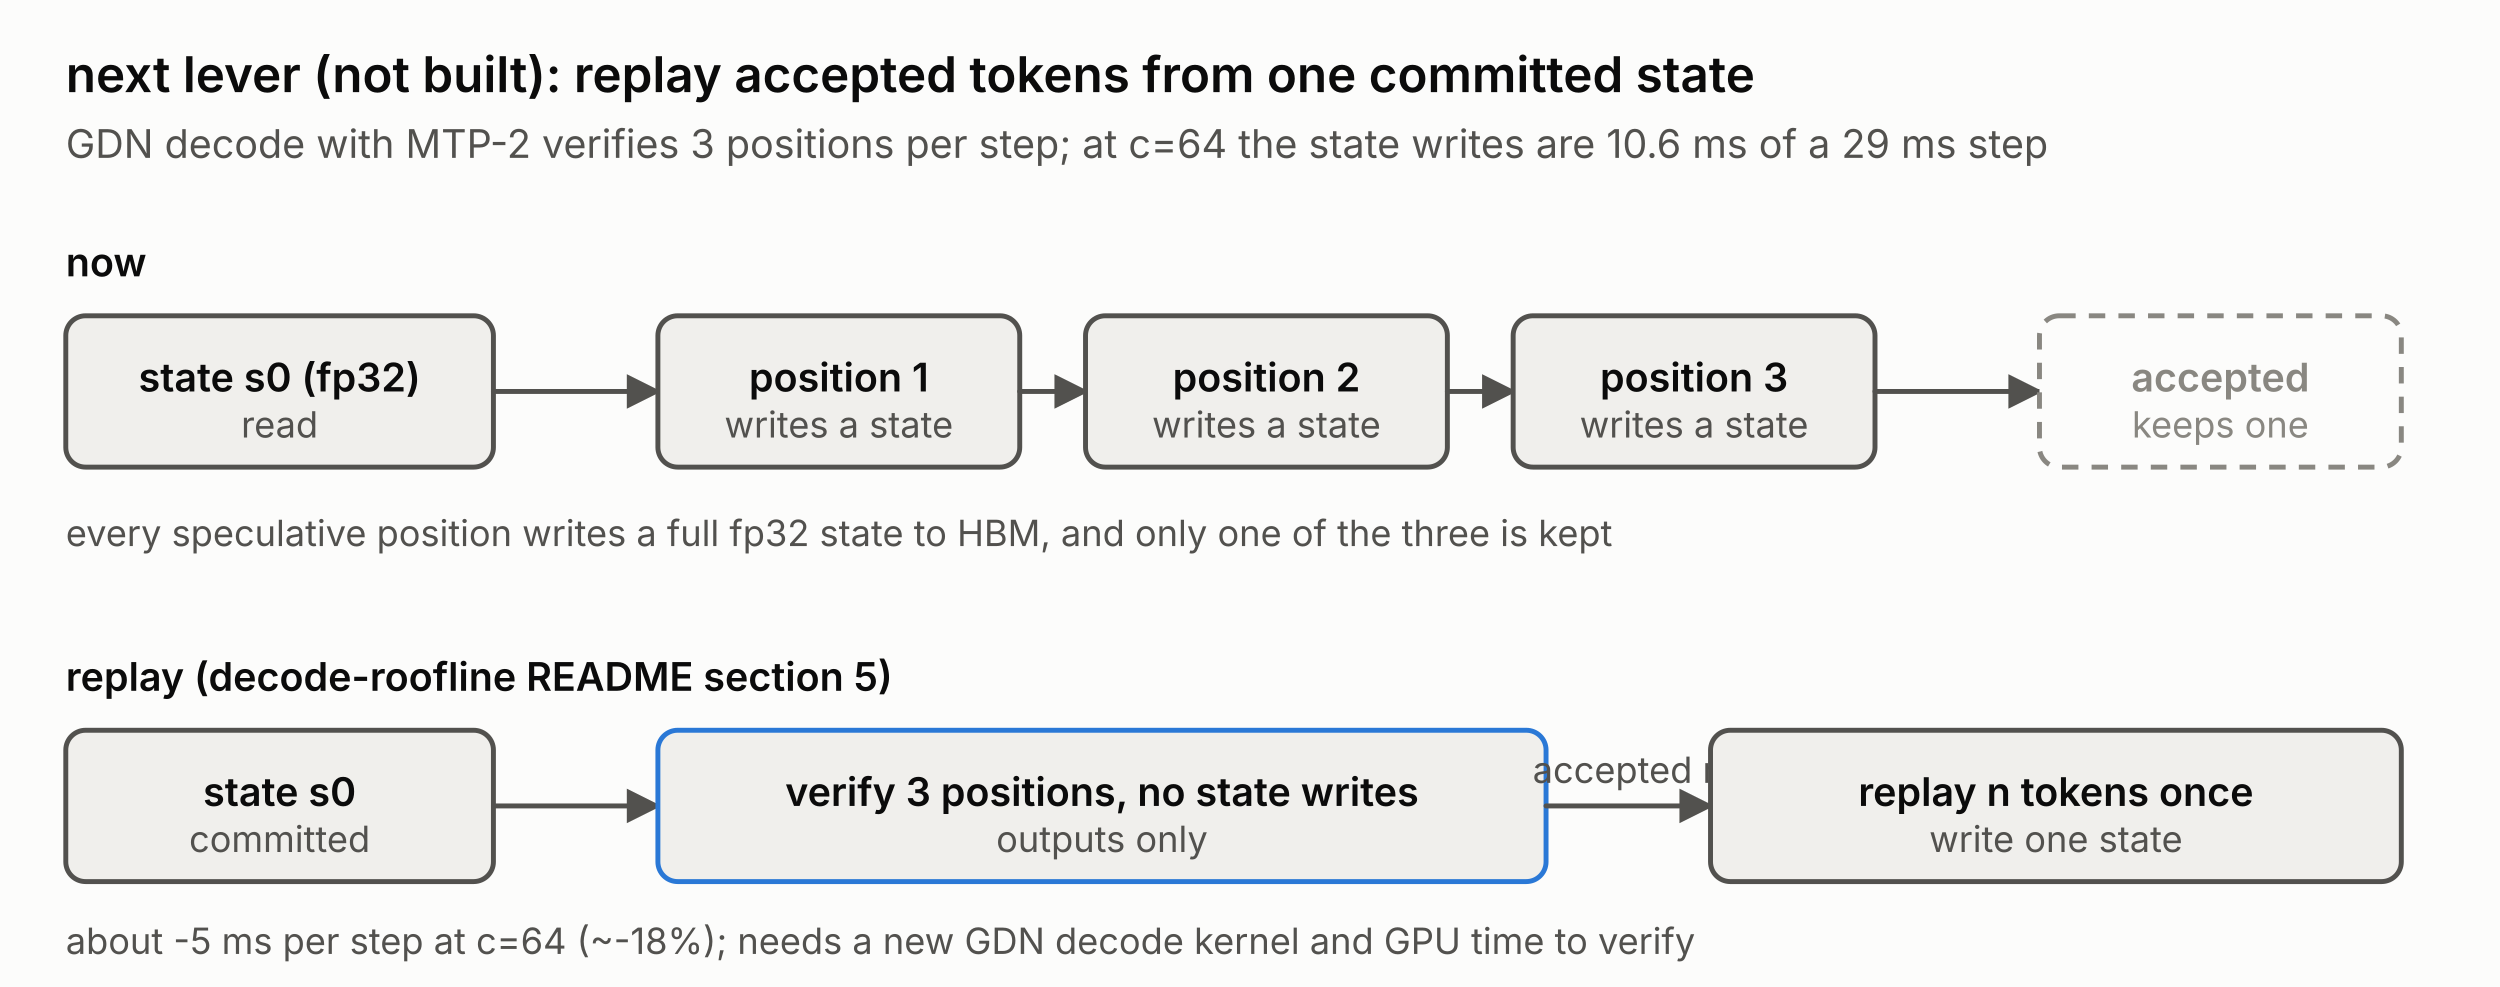
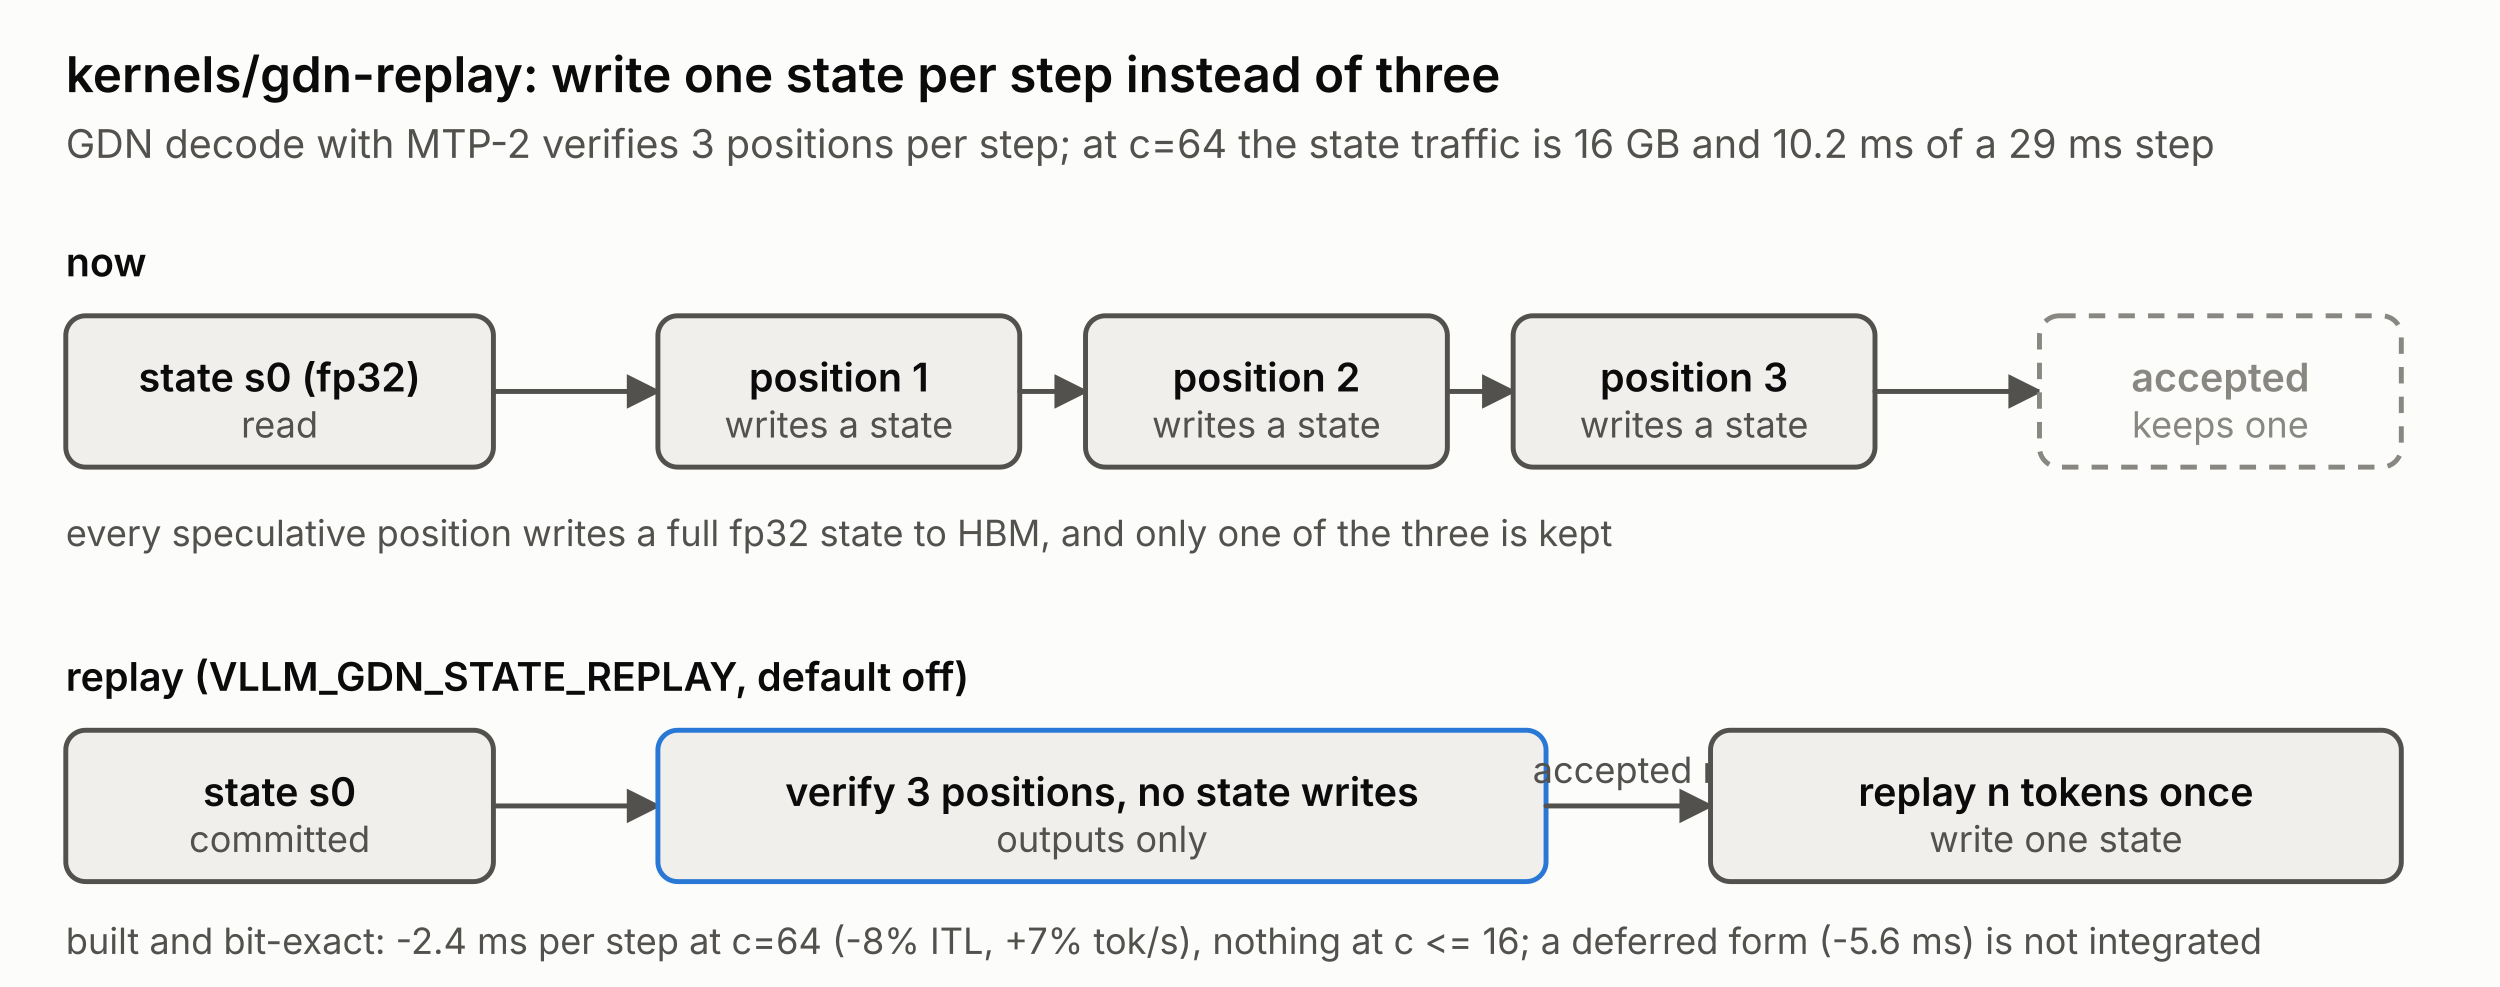
- <svg xmlns="http://www.w3.org/2000/svg" viewBox="0 0 760 300" width="760" height="300" role="img" aria-label="Replaying only the accepted tokens from one committed GDN state avoids writing a state for every speculative position" font-family="system-ui, -apple-system, Segoe UI, sans-serif">
+ <svg xmlns="http://www.w3.org/2000/svg" viewBox="0 0 760 300" width="760" height="300" role="img" aria-label="Replaying only the accepted tokens into one state avoids writing a state for every speculative position: -2.4 ms per step at c=64" font-family="system-ui, -apple-system, Segoe UI, sans-serif">
  <defs>
    <marker id="arrow-52514e" viewBox="0 0 10 10" refX="9" refY="5" markerWidth="7" markerHeight="7" orient="auto-start-reverse">
      <path d="M0,0 L10,5 L0,10 z" fill="#52514e" />
    </marker>
  </defs>
  <rect width="100%" height="100%" fill="#fcfcfb" />
-   <text x="20.0" y="28.0" font-size="15" font-weight="600" fill="#0b0b0b" text-anchor="start">next lever (not built): replay accepted tokens from one committed state</text>
-   <text x="20.0" y="48.0" font-size="12" font-weight="400" fill="#52514e" text-anchor="start">GDN decode with MTP-2 verifies 3 positions per step; at c=64 the state writes are 10.6 ms of a 29 ms step</text>
+   <text x="20.0" y="28.0" font-size="15" font-weight="600" fill="#0b0b0b" text-anchor="start">kernels/gdn-replay: write one state per step instead of three</text>
+   <text x="20.0" y="48.0" font-size="12" font-weight="400" fill="#52514e" text-anchor="start">GDN decode with MTP-2 verifies 3 positions per step; at c=64 the state traffic is 16 GB and 10.2 ms of a 29 ms step</text>
  <text x="20.0" y="84.0" font-size="12" font-weight="600" fill="#0b0b0b" text-anchor="start">now</text>
  <rect x="20.0" y="96.0" width="130.0" height="46.0" rx="6" fill="#f0efec" stroke="#52514e" stroke-width="1.5" />
  <text x="85.0" y="119.0" font-size="12" font-weight="600" fill="#0b0b0b" text-anchor="middle">state s0 (fp32)</text>
  <text x="85.0" y="133.0" font-size="11" font-weight="400" fill="#52514e" text-anchor="middle">read</text>
  <line x1="150.0" y1="119.0" x2="200.0" y2="119.0" stroke="#52514e" stroke-width="1.5" marker-end="url(#arrow-52514e)" stroke-linecap="round" />
  <rect x="200.0" y="96.0" width="110.0" height="46.0" rx="6" fill="#f0efec" stroke="#52514e" stroke-width="1.5" />
  <text x="255.0" y="119.0" font-size="12" font-weight="600" fill="#0b0b0b" text-anchor="middle">position 1</text>
  <text x="255.0" y="133.0" font-size="11" font-weight="400" fill="#52514e" text-anchor="middle">writes a state</text>
  <line x1="310.0" y1="119.0" x2="330.0" y2="119.0" stroke="#52514e" stroke-width="1.5" marker-end="url(#arrow-52514e)" stroke-linecap="round" />
  <rect x="330.0" y="96.0" width="110.0" height="46.0" rx="6" fill="#f0efec" stroke="#52514e" stroke-width="1.5" />
  <text x="385.0" y="119.0" font-size="12" font-weight="600" fill="#0b0b0b" text-anchor="middle">position 2</text>
  <text x="385.0" y="133.0" font-size="11" font-weight="400" fill="#52514e" text-anchor="middle">writes a state</text>
  <line x1="440.0" y1="119.0" x2="460.0" y2="119.0" stroke="#52514e" stroke-width="1.5" marker-end="url(#arrow-52514e)" stroke-linecap="round" />
  <rect x="460.0" y="96.0" width="110.0" height="46.0" rx="6" fill="#f0efec" stroke="#52514e" stroke-width="1.5" />
  <text x="515.0" y="119.0" font-size="12" font-weight="600" fill="#0b0b0b" text-anchor="middle">position 3</text>
  <text x="515.0" y="133.0" font-size="11" font-weight="400" fill="#52514e" text-anchor="middle">writes a state</text>
  <line x1="570.0" y1="119.0" x2="620.0" y2="119.0" stroke="#52514e" stroke-width="1.5" marker-end="url(#arrow-52514e)" stroke-linecap="round" />
  <rect x="620.0" y="96.0" width="110.0" height="46.0" rx="6" fill="#fcfcfb" stroke="#898781" stroke-width="1.5" stroke-dasharray="5 4" />
  <text x="675.0" y="119.0" font-size="12" font-weight="600" fill="#898781" text-anchor="middle">accepted</text>
  <text x="675.0" y="133.0" font-size="11" font-weight="400" fill="#898781" text-anchor="middle">keeps one</text>
  <text x="20.0" y="166.0" font-size="11" font-weight="400" fill="#52514e" text-anchor="start">every speculative position writes a full fp32 state to HBM, and only one of the three is kept</text>
-   <text x="20.0" y="210.0" font-size="12" font-weight="600" fill="#0b0b0b" text-anchor="start">replay (decode-roofline README section 5)</text>
+   <text x="20.0" y="210.0" font-size="12" font-weight="600" fill="#0b0b0b" text-anchor="start">replay (VLLM_GDN_STATE_REPLAY, default off)</text>
  <rect x="20.0" y="222.0" width="130.0" height="46.0" rx="6" fill="#f0efec" stroke="#52514e" stroke-width="1.5" />
  <text x="85.0" y="245.0" font-size="12" font-weight="600" fill="#0b0b0b" text-anchor="middle">state s0</text>
  <text x="85.0" y="259.0" font-size="11" font-weight="400" fill="#52514e" text-anchor="middle">committed</text>
  <line x1="150.0" y1="245.0" x2="200.0" y2="245.0" stroke="#52514e" stroke-width="1.5" marker-end="url(#arrow-52514e)" stroke-linecap="round" />
  <rect x="200.0" y="222.0" width="270.0" height="46.0" rx="6" fill="#f0efec" stroke="#2a78d6" stroke-width="1.5" />
  <text x="335.0" y="245.0" font-size="12" font-weight="600" fill="#0b0b0b" text-anchor="middle">verify 3 positions, no state writes</text>
  <text x="335.0" y="259.0" font-size="11" font-weight="400" fill="#52514e" text-anchor="middle">outputs only</text>
  <line x1="470.0" y1="245.0" x2="520.0" y2="245.0" stroke="#52514e" stroke-width="1.5" marker-end="url(#arrow-52514e)" stroke-linecap="round" />
  <text x="495.0" y="238.0" font-size="11" font-weight="400" fill="#52514e" text-anchor="middle">accepted n</text>
  <rect x="520.0" y="222.0" width="210.0" height="46.0" rx="6" fill="#f0efec" stroke="#52514e" stroke-width="1.5" />
  <text x="625.0" y="245.0" font-size="12" font-weight="600" fill="#0b0b0b" text-anchor="middle">replay n tokens once</text>
  <text x="625.0" y="259.0" font-size="11" font-weight="400" fill="#52514e" text-anchor="middle">write one state</text>
-   <text x="20.0" y="290.0" font-size="11" font-weight="400" fill="#52514e" text-anchor="start">about -5 ms per step at c=64 (~-18%); needs a new GDN decode kernel and GPU time to verify</text>
+   <text x="20.0" y="290.0" font-size="11" font-weight="400" fill="#52514e" text-anchor="start">built and bit-exact: -2.4 ms per step at c=64 (-8% ITL, +7% tok/s), nothing at c &lt;= 16; a deferred form (-5.6 ms) is not integrated</text>
</svg>
